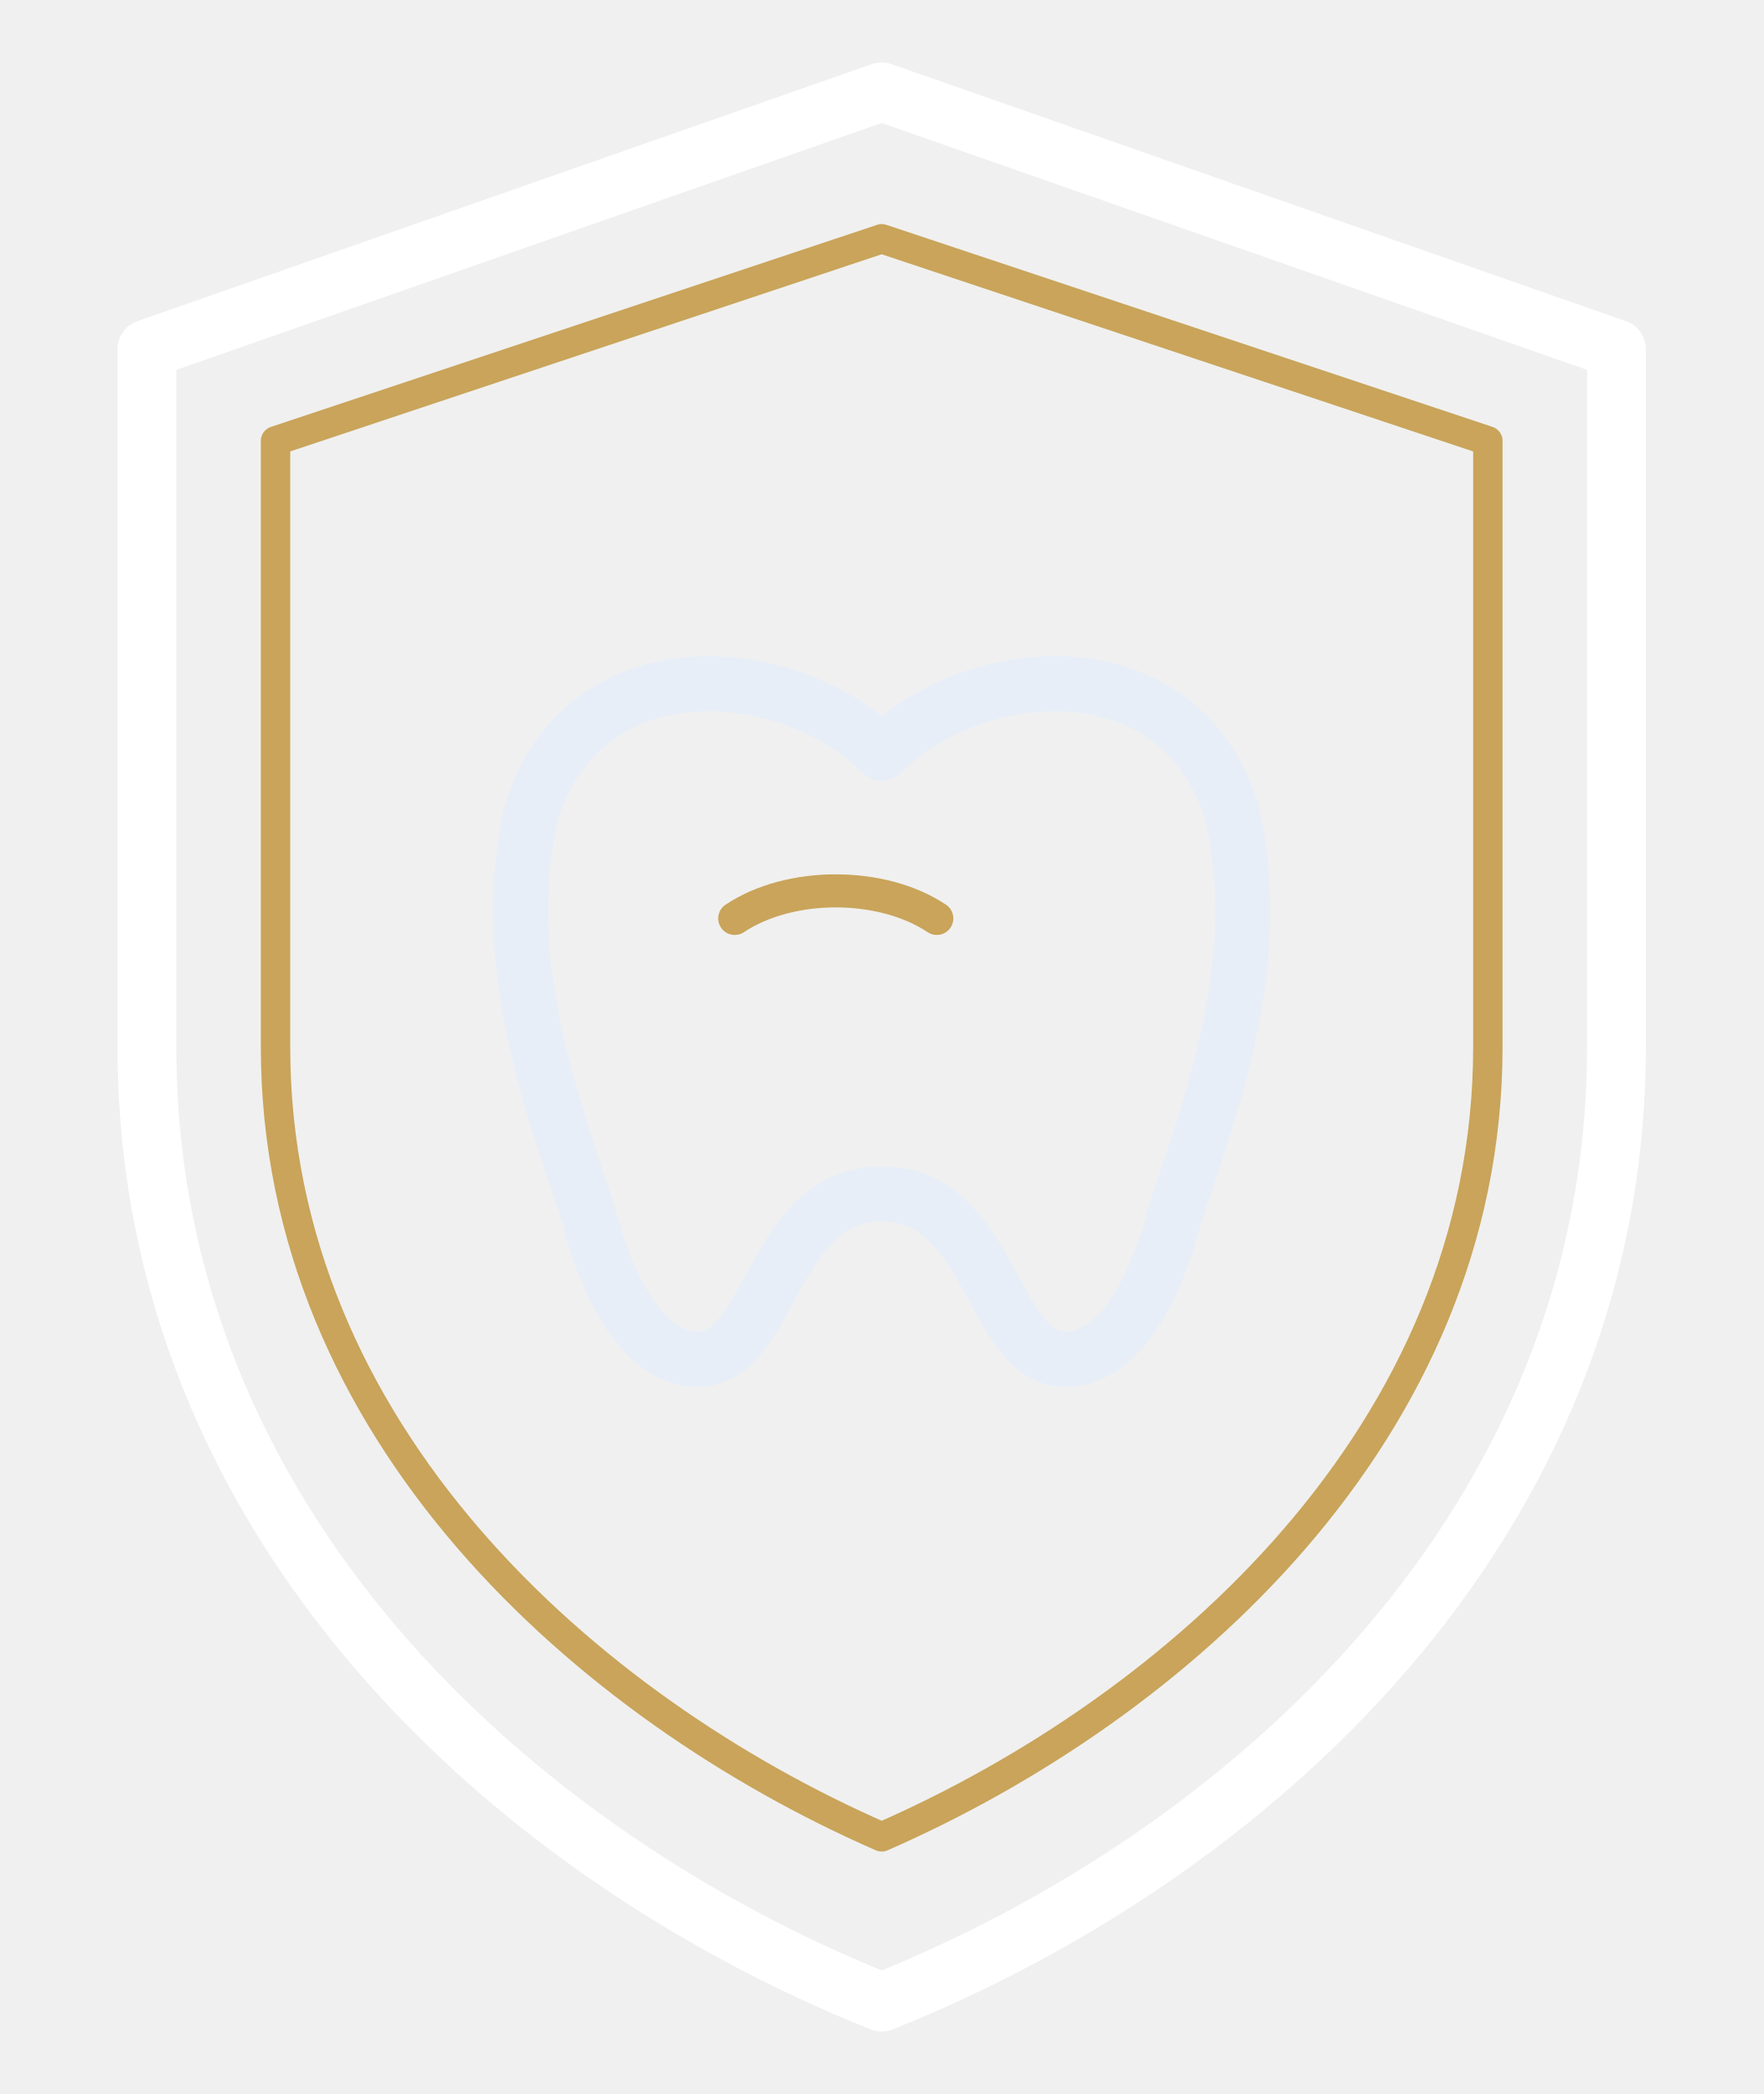
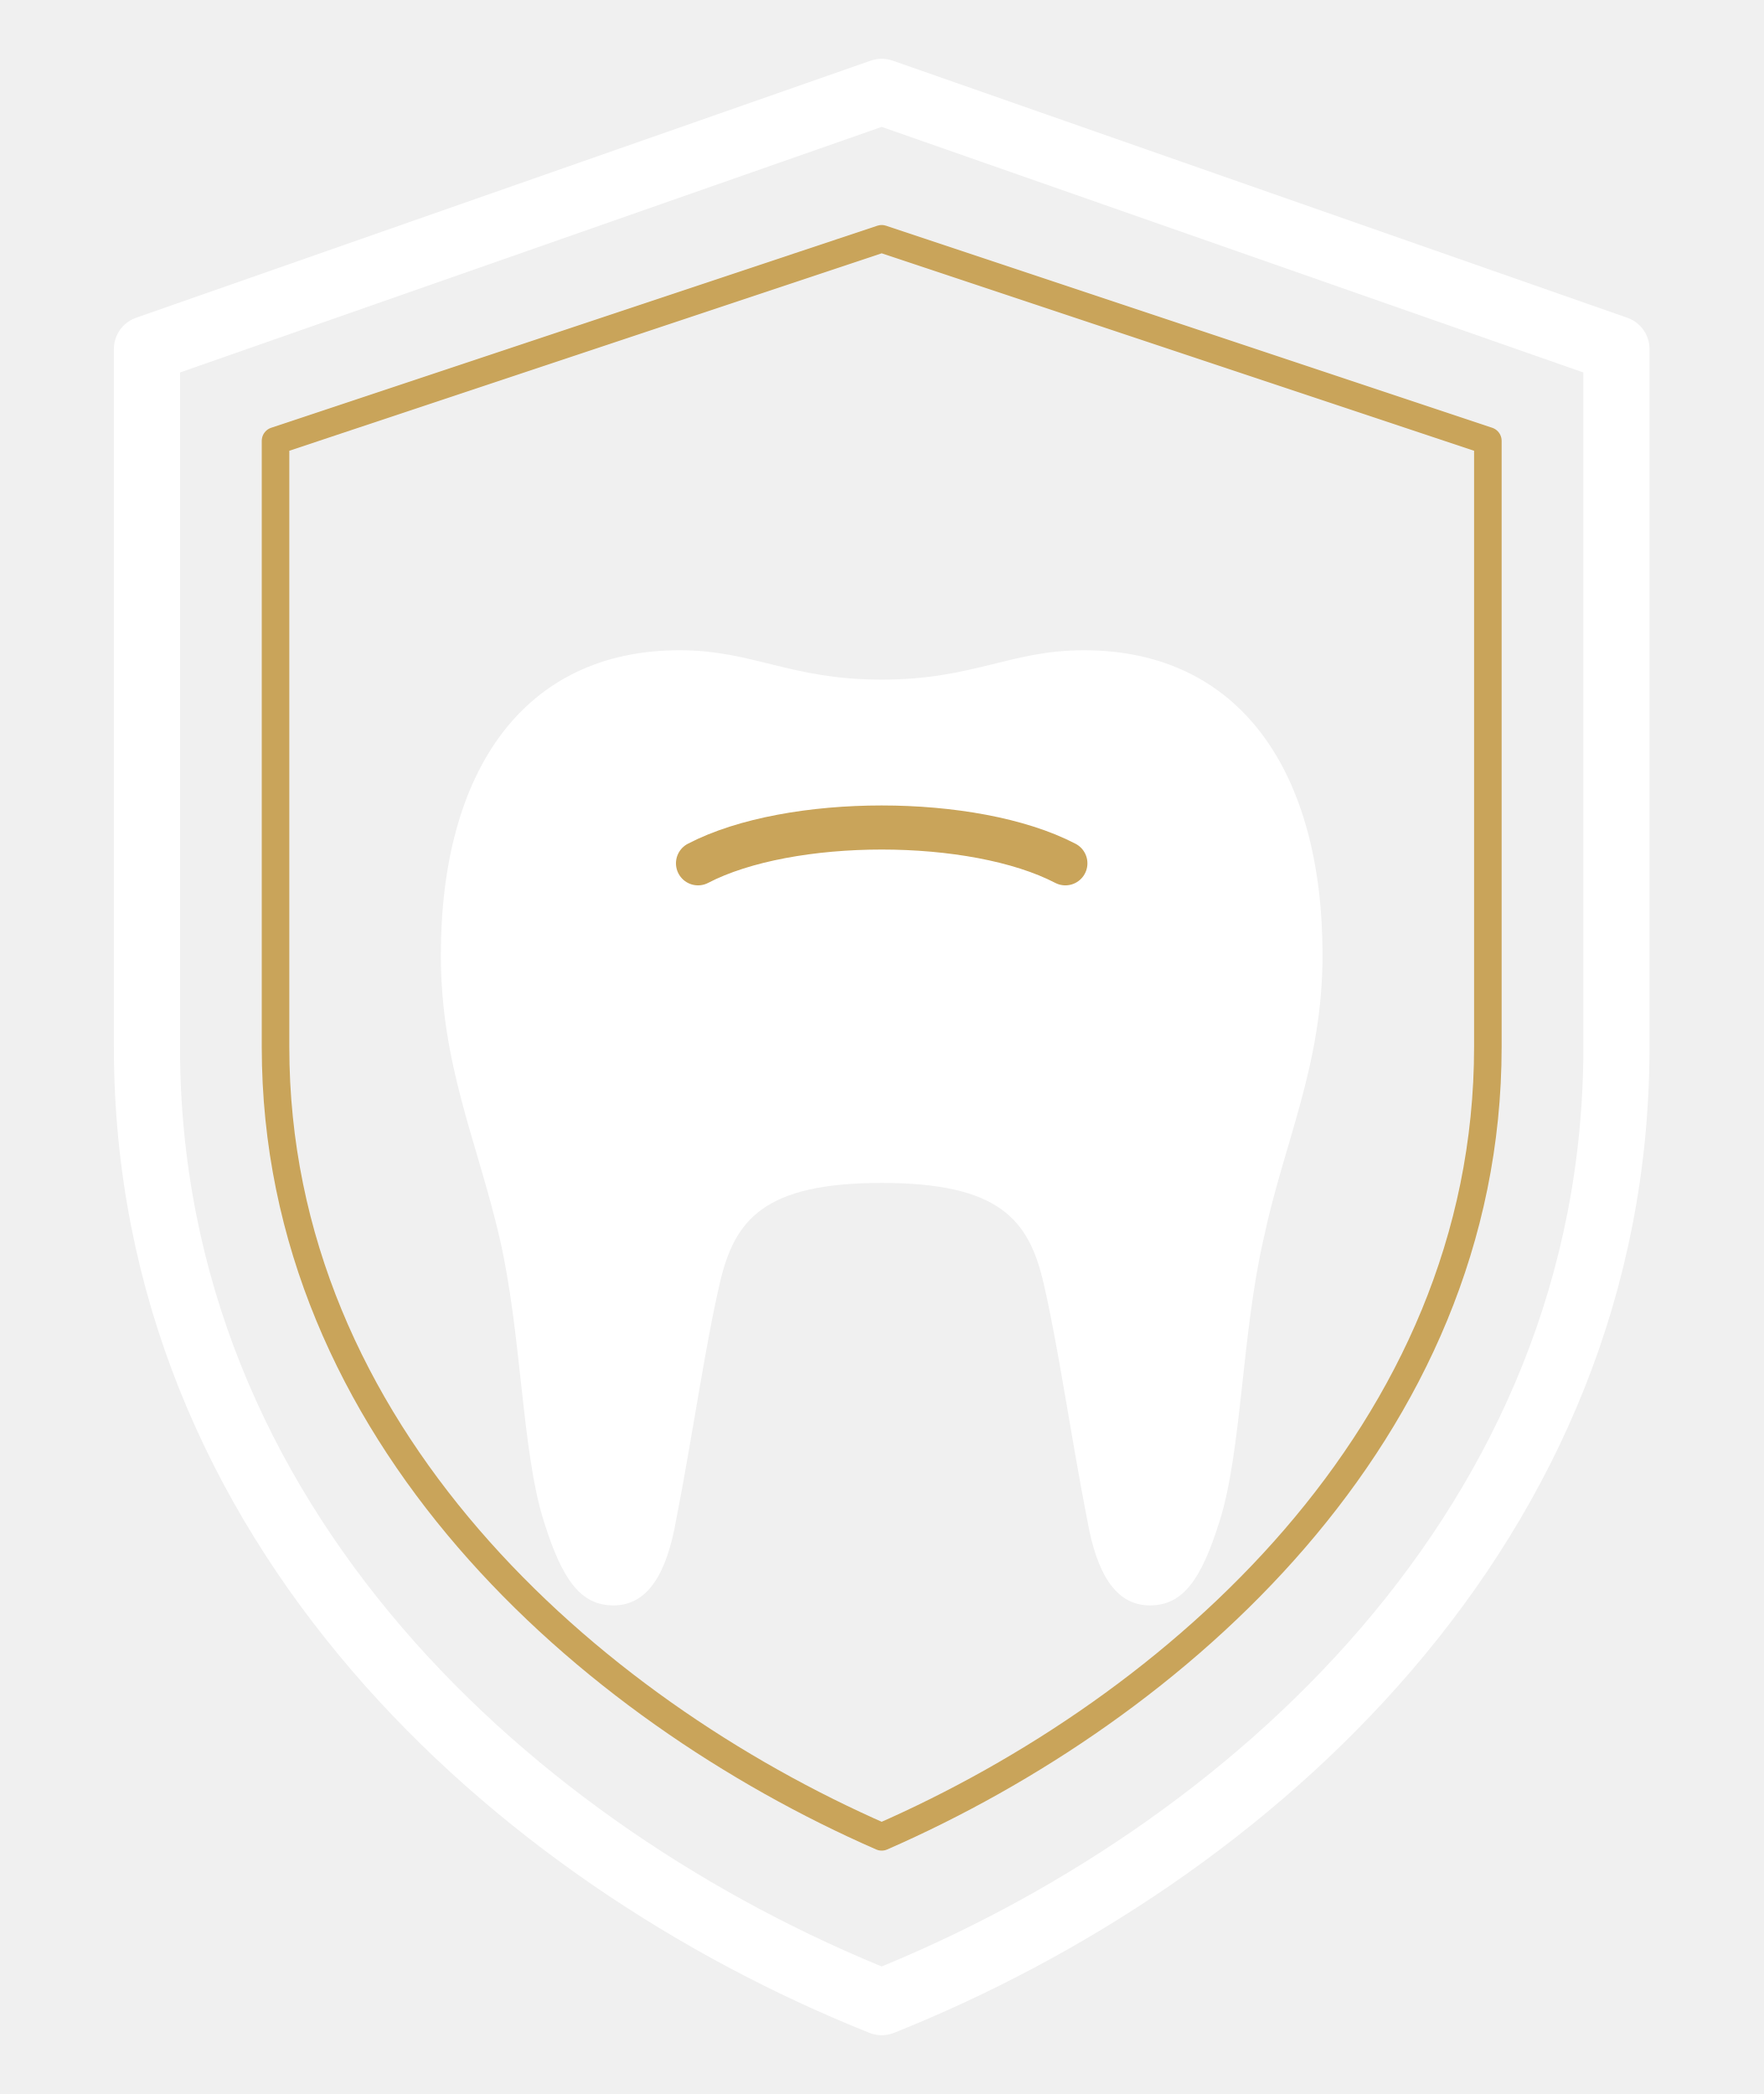
<svg xmlns="http://www.w3.org/2000/svg" viewBox="0 0 96 114" role="img" aria-label="Wappen Zahnmedizin">
-   <path d="M48 5 L88 19 V57 C88 83 68 101 48 109 C28 101 8 83 8 57 V19 Z" fill="none" stroke="#FFFFFF" stroke-width="3.2" stroke-linejoin="round" />
-   <path d="M48 13 L81 24 V57 C81 78 64 93 48 100 C32 93 15 78 15 57 V24 Z" fill="none" stroke="#C9A45A" stroke-width="1.6" stroke-linejoin="round" />
-   <path d="M48 41c-5-5-16-6-19 3-2 8 1 16 3 22 1 4 3 8 6 8 4 0 4-9 10-9s6 9 10 9c3 0 5-4 6-8 2-6 5-14 3-22-3-9-14-8-19-3z" fill="none" stroke="#E7EEF8" stroke-width="3" stroke-linejoin="round" />
-   <path d="M40 50c3-2 8-2 11 0" fill="none" stroke="#C9A45A" stroke-width="1.8" stroke-linecap="round" />
+   <path d="M48 5 L88 19 V57 C88 83 68 101 48 109 C28 101 8 83 8 57 V19 Z" fill="none" stroke="#FFFFFF" stroke-width="3.6" stroke-linejoin="round" />
+   <path d="M48 13 L81 24 V57 C81 78 64 93 48 100 C32 93 15 78 15 57 V24 Z" fill="none" stroke="#C9A45A" stroke-width="1.5" stroke-linejoin="round" />
+   <path d="M48 37c-5 0-7-1.6-11-1.6C28.5 35.4 24 42 24 52c0 6 2 10.2 3.2 15.4            1.2 5.2 1.2 11.6 2.4 15.4 1 3.2 2 4.6 3.8 4.6 1.9 0 2.9-1.8 3.4-4.6            .9-4.6 1.6-9.6 2.4-13 .8-3.4 2.4-5.4 8.8-5.4s8 2 8.8 5.4c.8 3.4 1.5 8.4 2.4 13            .5 2.8 1.5 4.6 3.4 4.6 1.8 0 2.8-1.4 3.8-4.6 1.2-3.8 1.2-10.2 2.4-15.4            C69.9 62.2 72 58 72 52c0-10-4.5-16.6-13-16.6-4 0-6 1.6-11 1.6z" fill="#FFFFFF" />
+   <path d="M38 47c5-2.6 15-2.6 20 0" fill="none" stroke="#C9A45A" stroke-width="2.4" stroke-linecap="round" />
</svg>
